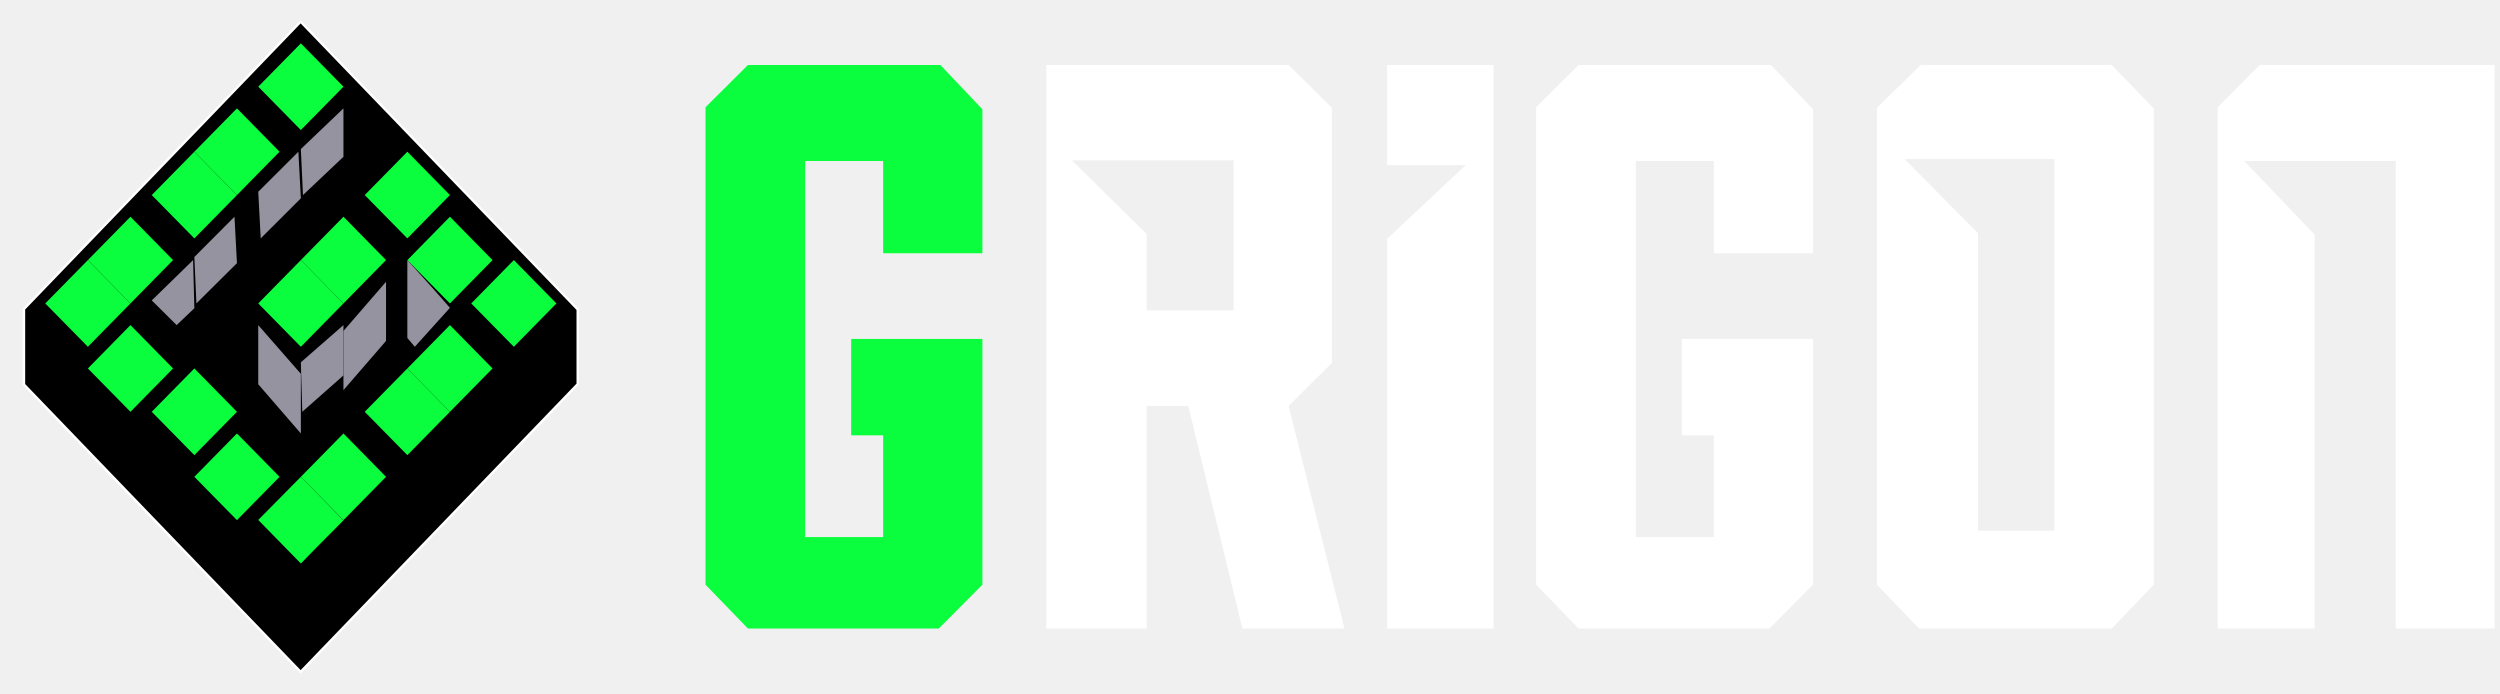
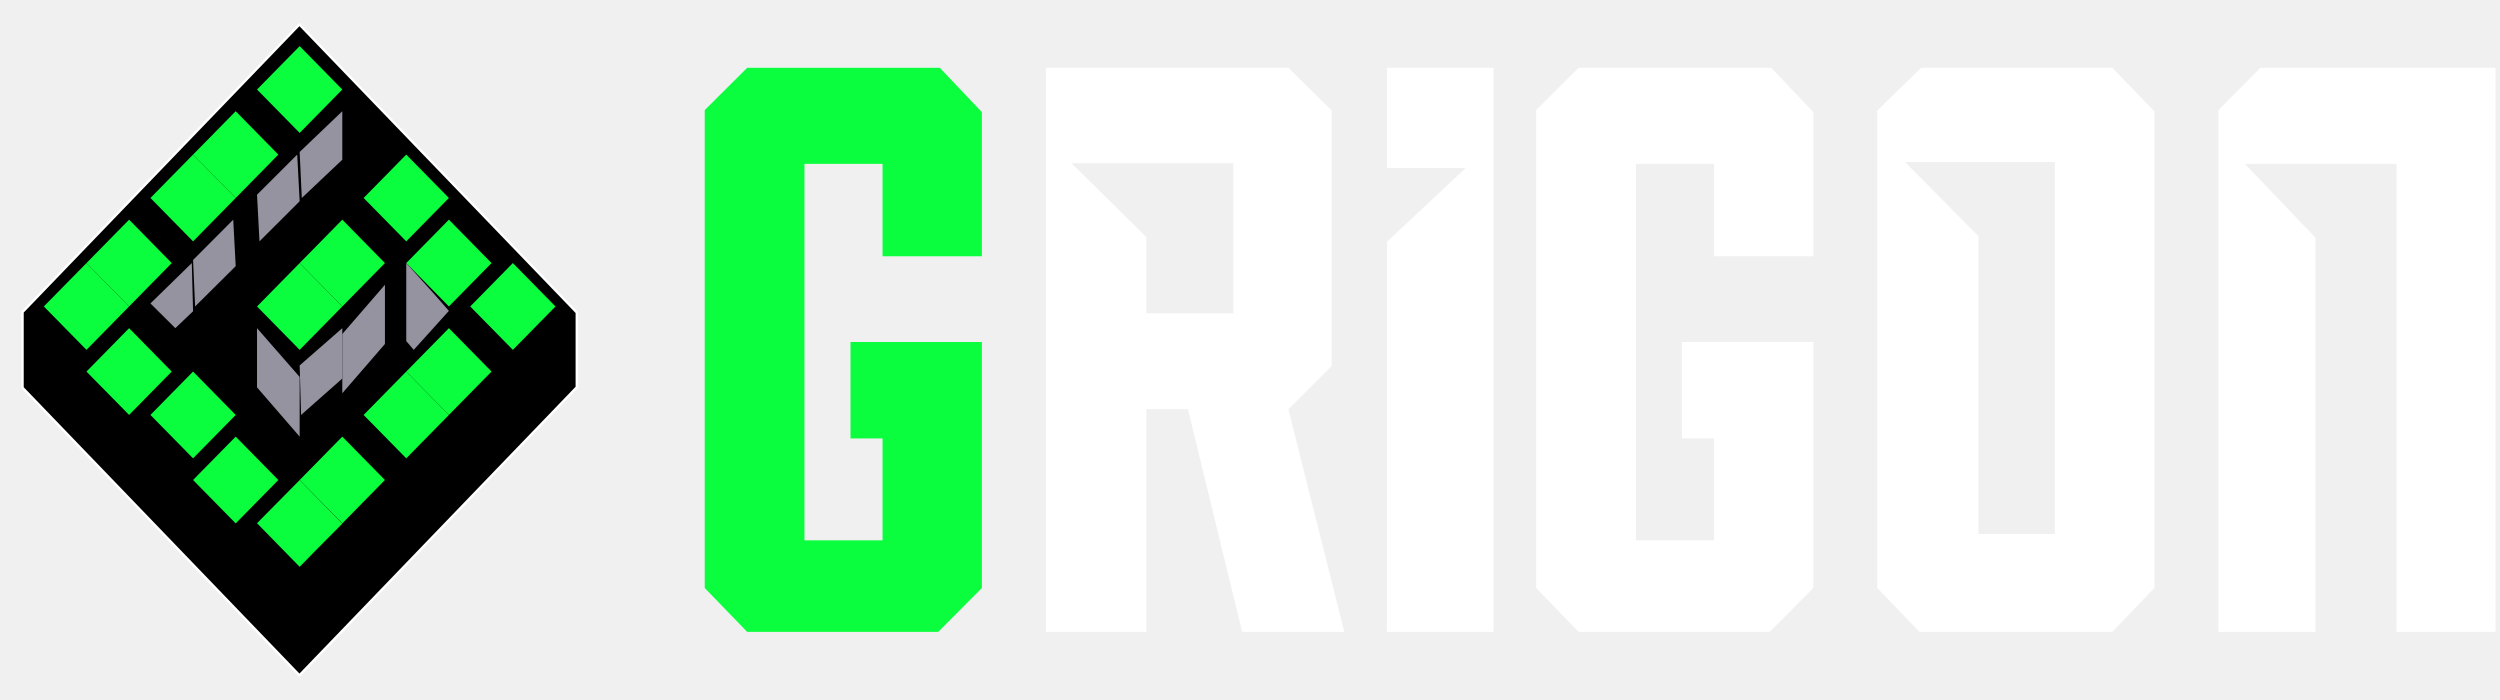
- <svg xmlns="http://www.w3.org/2000/svg" width="310" height="86" viewBox="0 0 310 86" fill="none">
-   <g clip-path="url(#clip0_662_975)">
-     <path d="M92.743 8.062H116.608L121.818 13.552V31.406H109.513V19.965H99.838V66.6H109.513V53.978H105.544V42.025H121.818V72.499L116.41 77.938H92.743L87.484 72.499V13.295L92.743 8.062Z" fill="#0BFE3D" />
-     <path d="M142.187 29.025V38.479H152.967V19.879H132.918L142.187 29.025ZM129.741 8.062H159.789L165.153 13.354V45.004L159.789 50.347L166.715 77.938H154.061L147.343 50.347H142.187V77.938H129.741V8.062Z" fill="white" />
-     <path d="M171.997 8.062H185.202V77.938H171.997V29.61L181.75 20.477H171.997V8.062Z" fill="white" />
-     <path d="M195.743 8.062H219.608L224.818 13.552V31.406H212.513V19.965H202.839V66.6H212.513V53.978H208.544V42.025H224.818V72.499L219.41 77.938H195.743L190.484 72.499V13.295L195.743 8.062Z" fill="white" />
-     <path d="M245.277 28.922V65.812H254.743V19.726H236.169L245.277 28.922ZM238.165 8.062H261.855L267.074 13.457V72.491L261.855 77.938H237.96L232.741 72.491V13.354L238.165 8.062Z" fill="white" />
-     <path d="M280.197 8.062H309.33V77.938H297.068V19.965H278.283L287.014 29.097V77.938H274.997V13.295L280.197 8.062Z" fill="white" />
-     <path d="M2.972 47.685V38.315L37.278 2.688L71.638 38.371V47.629L37.278 83.312L2.972 47.685Z" fill="black" stroke="white" stroke-width="0.3" />
-     <path d="M24.1 18.812L18.818 24.188L24.1 29.562L29.382 24.188L24.1 18.812Z" fill="#0BFE3D" />
-     <path d="M63.715 32.25L58.433 37.625L63.715 43L68.997 37.625L63.715 32.25Z" fill="#0BFE3D" />
-     <path d="M55.792 26.875L50.51 32.25L55.792 37.625L61.074 32.25L55.792 26.875Z" fill="#0BFE3D" />
-     <path d="M42.587 26.875L37.305 32.25L42.587 37.625L47.869 32.25L42.587 26.875Z" fill="#0BFE3D" />
-     <path d="M37.305 32.25L32.023 37.625L37.305 43L42.587 37.625L37.305 32.25Z" fill="#0BFE3D" />
-     <path d="M50.51 18.812L45.228 24.188L50.51 29.562L55.792 24.188L50.51 18.812Z" fill="#0BFE3D" />
-     <path d="M29.382 13.438L24.1 18.812L29.382 24.188L34.664 18.812L29.382 13.438Z" fill="#0BFE3D" />
-     <path d="M16.177 26.875L10.895 32.25L16.177 37.625L21.459 32.25L16.177 26.875Z" fill="#0BFE3D" />
-     <path d="M37.305 5.375L32.023 10.75L37.305 16.125L42.587 10.75L37.305 5.375Z" fill="#0BFE3D" />
-     <path d="M55.792 40.312L50.51 45.688L55.792 51.062L61.074 45.688L55.792 40.312Z" fill="#0BFE3D" />
-     <path d="M39.386 67.747L42.587 64.527L37.305 59.125L32.023 64.473L37.305 69.875L39.386 67.747Z" fill="#0BFE3D" />
-     <path d="M10.895 32.25L5.613 37.625L10.895 43L16.177 37.625L10.895 32.25Z" fill="#0BFE3D" />
-     <path d="M29.381 53.75L24.1 59.125L29.381 64.5L34.664 59.125L29.381 53.75Z" fill="#0BFE3D" />
-     <path d="M16.177 40.312L10.895 45.688L16.177 51.062L21.459 45.688L16.177 40.312Z" fill="#0BFE3D" />
-     <path d="M24.1 45.688L18.818 51.062L24.1 56.438L29.382 51.062L24.1 45.688Z" fill="#0BFE3D" />
-     <path d="M50.51 45.688L45.228 51.062L50.51 56.438L55.792 51.062L50.51 45.688Z" fill="#0BFE3D" />
-     <path d="M42.587 53.75L37.305 59.125L42.587 64.5L47.869 59.125L42.587 53.75Z" fill="#0BFE3D" />
-     <path d="M32.023 47.648L37.305 53.75V46.353L32.023 40.312V47.648Z" fill="#9593A0" />
-     <path d="M42.587 48.375L47.869 42.273V34.938L42.587 41.04V48.375Z" fill="#9593A0" />
-     <path d="M37.483 51.062L42.587 46.553V40.312L37.305 44.927L37.483 51.062Z" fill="#9593A0" />
-     <path d="M53.723 35.813L51.872 33.76L50.51 32.25V39.376V41.913L51.436 43L55.792 38.169L53.723 35.813Z" fill="#9593A0" />
-     <path d="M37.569 24.188L42.587 19.443V13.438L37.305 18.485L37.569 24.188Z" fill="#9593A0" />
-     <path d="M29.077 26.875L24.1 31.868L24.354 37.625L29.382 32.632L29.077 26.875Z" fill="#9593A0" />
-     <path d="M21.903 40.312L24.1 38.221L23.943 32.25L18.818 37.251L21.903 40.312Z" fill="#9593A0" />
-     <path d="M37 18.812L32.023 23.782L32.328 29.562L37.305 24.593L37 18.812Z" fill="#9593A0" />
+ <svg xmlns="http://www.w3.org/2000/svg" width="293" height="82" viewBox="0 0 293 82" fill="none">
+   <g clip-path="url(#clip0_924_76)">
+     <path d="M87.569 7.949H110.147L115.076 13.143V30.034H103.435V19.209H94.281V63.33H103.435V51.389H99.68V40.081H115.076V68.912L109.959 74.057H87.569L82.594 68.912V12.9L87.569 7.949Z" fill="#0BFE3D" />
+     <path d="M134.347 27.781V36.725H144.545V19.129H125.577L134.347 27.781ZM122.572 7.949H151L156.074 12.956V42.898L151 47.954L157.552 74.057H145.58L139.224 47.954H134.347V74.057H122.572V7.949Z" fill="white" />
+     <path d="M162.55 7.949H175.043V74.057H162.55V28.334L171.777 19.695H162.55V7.949Z" fill="white" />
+     <path d="M185.015 7.949H207.594L212.522 13.143V30.034H200.881V19.209H191.728V63.33H200.881V51.389H197.126V40.081H212.522V68.912L207.406 74.057H185.015L180.04 68.912V12.9L185.015 7.949Z" fill="white" />
+     <path d="M231.878 27.684V62.585H240.833V18.983H223.261L231.878 27.684ZM225.149 7.949H247.562L252.5 13.053V68.904L247.562 74.057H224.955L220.018 68.904V12.956L225.149 7.949Z" fill="white" />
+     <path d="M264.915 7.949H292.478V74.057H280.877V19.209H263.104L271.364 27.849V74.057H259.996V12.9L264.915 7.949Z" fill="white" />
+     <path d="M2.638 45.438V36.574L35.095 2.867L67.602 36.626V45.385L35.095 79.145L2.638 45.438Z" fill="black" stroke="white" stroke-width="0.284" />
+     <path d="M22.627 18.117L17.63 23.202L22.627 28.288L27.624 23.202L22.627 18.117Z" fill="#0BFE3D" />
+     <path d="M60.106 30.832L55.109 35.917L60.106 41.002L65.103 35.917L60.106 30.832Z" fill="#0BFE3D" />
+     <path d="M52.611 25.746L47.613 30.831L52.611 35.916L57.608 30.831L52.611 25.746Z" fill="#0BFE3D" />
+     <path d="M40.117 25.746L35.12 30.831L40.117 35.916L45.114 30.831L40.117 25.746Z" fill="#0BFE3D" />
+     <path d="M35.12 30.832L30.123 35.917L35.12 41.002L40.117 35.917L35.12 30.832Z" fill="#0BFE3D" />
+     <path d="M47.613 18.117L42.616 23.202L47.613 28.288L52.61 23.202L47.613 18.117Z" fill="#0BFE3D" />
+     <path d="M27.624 13.035L22.627 18.12L27.624 23.206L32.621 18.12L27.624 13.035Z" fill="#0BFE3D" />
+     <path d="M15.131 25.746L10.134 30.831L15.131 35.916L20.128 30.831L15.131 25.746Z" fill="#0BFE3D" />
+     <path d="M35.12 5.406L30.123 10.491L35.12 15.577L40.117 10.491L35.12 5.406Z" fill="#0BFE3D" />
+     <path d="M52.611 38.461L47.613 43.546L52.611 48.631L57.608 43.546L52.611 38.461Z" fill="#0BFE3D" />
+     <path d="M37.089 64.419L40.117 61.373L35.12 56.262L30.123 61.321L35.12 66.432L37.089 64.419Z" fill="#0BFE3D" />
+     <path d="M10.134 30.832L5.136 35.917L10.134 41.002L15.131 35.917L10.134 30.832Z" fill="#0BFE3D" />
+     <path d="M27.624 51.172L22.627 56.257L27.624 61.342L32.621 56.257L27.624 51.172Z" fill="#0BFE3D" />
+     <path d="M15.131 38.461L10.134 43.546L15.131 48.631L20.128 43.546L15.131 38.461Z" fill="#0BFE3D" />
+     <path d="M22.627 43.547L17.63 48.632L22.627 53.717L27.624 48.632L22.627 43.547Z" fill="#0BFE3D" />
+     <path d="M47.613 43.547L42.616 48.632L47.613 53.717L52.61 48.632L47.613 43.547Z" fill="#0BFE3D" />
+     <path d="M40.117 51.172L35.12 56.257L40.117 61.342L45.114 56.257L40.117 51.172Z" fill="#0BFE3D" />
+     <path d="M30.123 45.401L35.12 51.174V44.176L30.123 38.461V45.401Z" fill="#9593A0" />
+     <path d="M40.117 46.088L45.114 40.315V33.375L40.117 39.148V46.088Z" fill="#9593A0" />
+     <path d="M35.288 48.631L40.117 44.365V38.461L35.12 42.827L35.288 48.631Z" fill="#9593A0" />
+     <path d="M50.653 34.203L48.901 32.261L47.613 30.832V37.574V39.974L48.489 41.002L52.611 36.432L50.653 34.203Z" fill="#9593A0" />
+     <path d="M35.369 23.206L40.117 18.717V13.035L35.12 17.81L35.369 23.206Z" fill="#9593A0" />
+     <path d="M27.335 25.746L22.627 30.47L22.867 35.916L27.624 31.193L27.335 25.746Z" fill="#9593A0" />
+     <path d="M20.549 38.46L22.627 36.481L22.478 30.832L17.63 35.563L20.549 38.46Z" fill="#9593A0" />
+     <path d="M34.832 18.117L30.123 22.819L30.411 28.288L35.12 23.586L34.832 18.117Z" fill="#9593A0" />
  </g>
  <defs>
-     <clipPath id="clip0_662_975">
-       <rect width="309" height="86" fill="white" transform="translate(0.330566)" />
+     <clipPath id="clip0_924_76">
+       <rect width="292.339" height="81.363" fill="white" transform="translate(0.13916 0.320312)" />
    </clipPath>
  </defs>
</svg>
